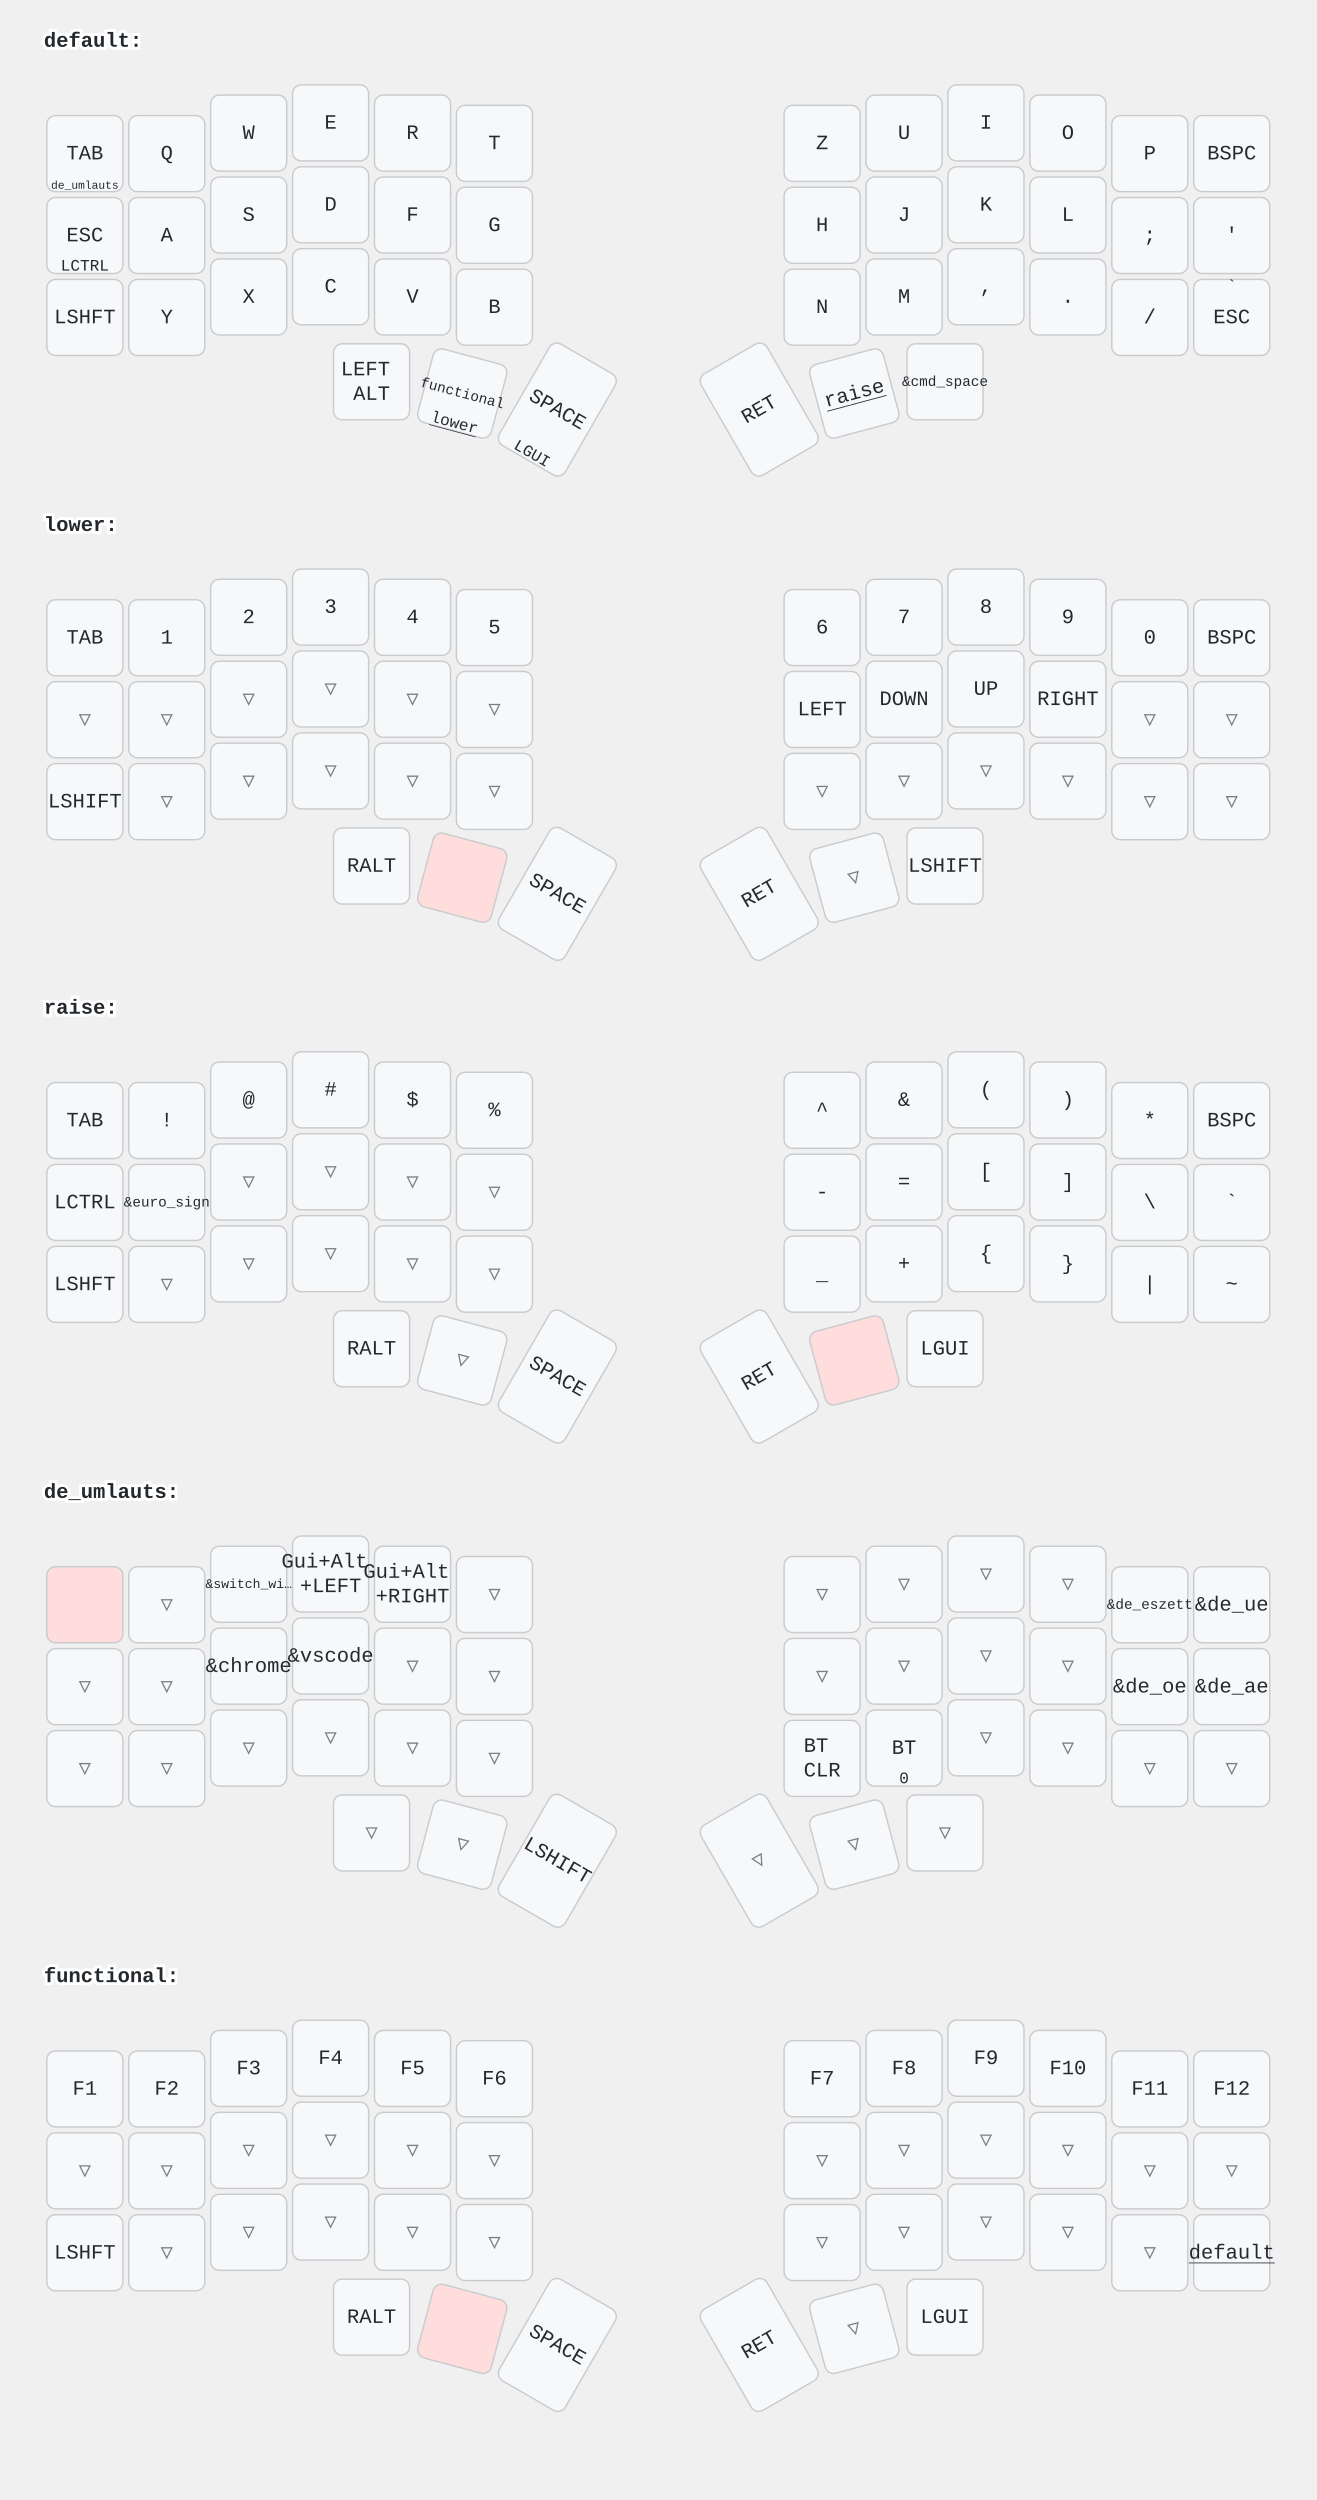
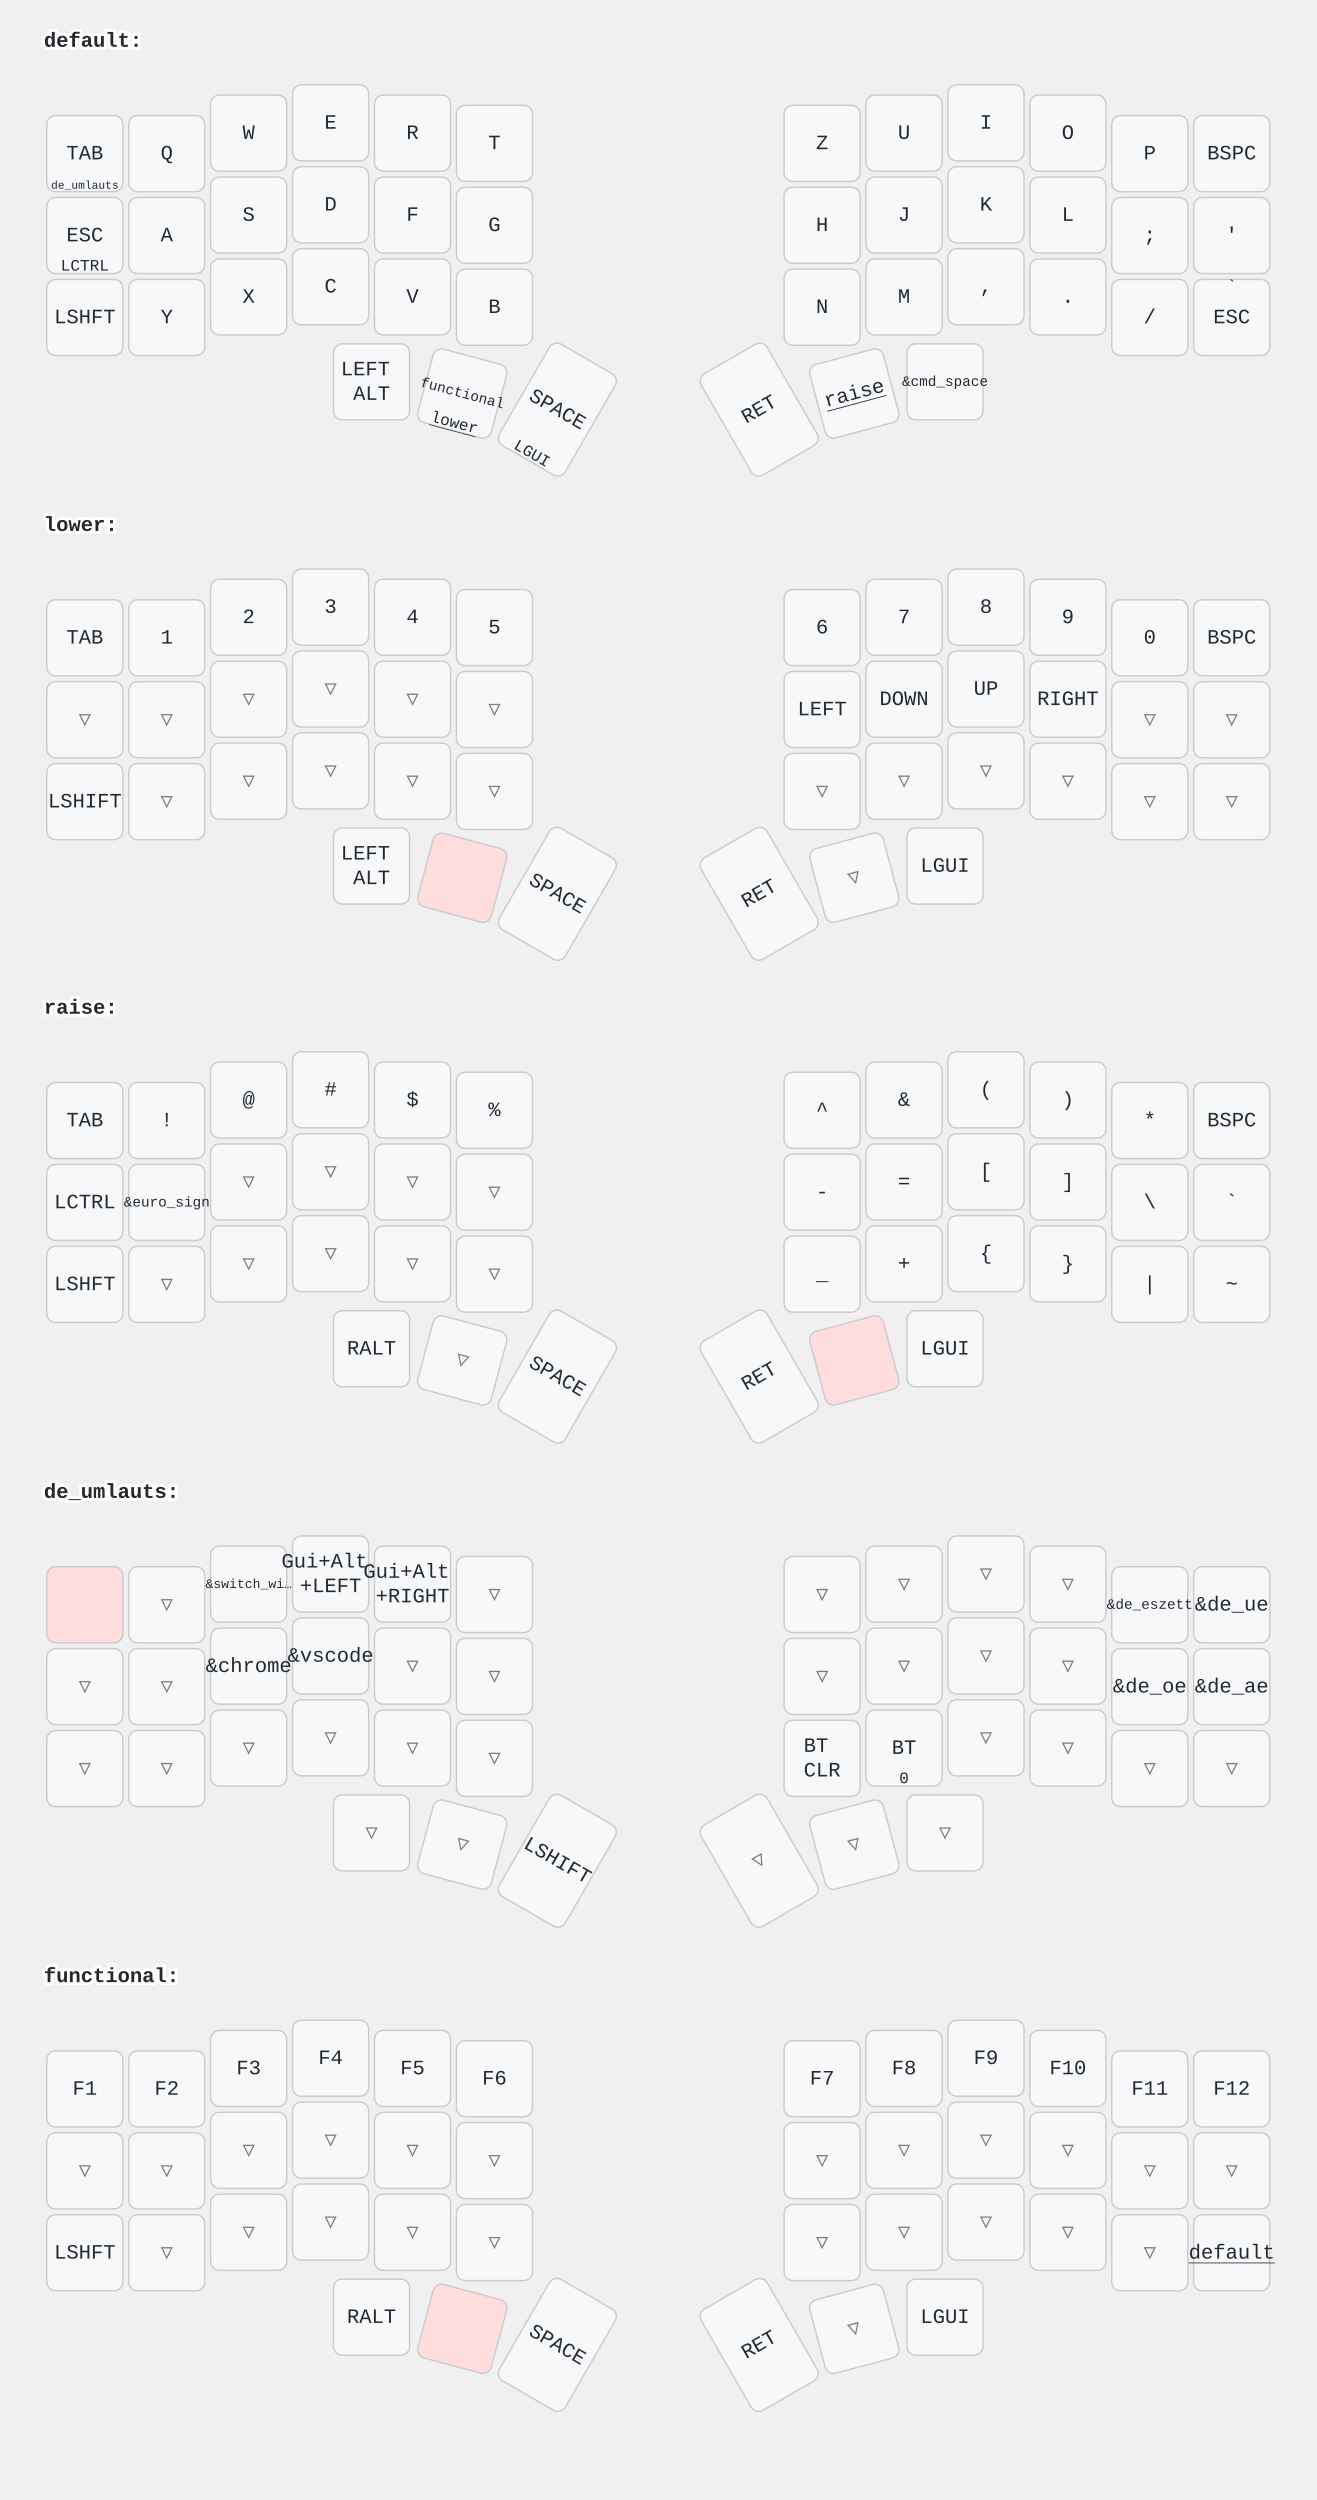
<svg xmlns="http://www.w3.org/2000/svg" width="900" height="1709" viewBox="0 0 900 1709" class="keymap">
  <style>/* inherit to force styles through use tags */
svg path {
    fill: inherit;
}

/* font and background color specifications */
svg.keymap {
    font-family: SFMono-Regular,Consolas,Liberation Mono,Menlo,monospace;
    font-size: 14px;
    font-kerning: normal;
    text-rendering: optimizeLegibility;
    fill: #24292e;
}

/* default key styling */
rect.key {
    fill: #f6f8fa;
}

rect.key, rect.combo {
    stroke: #c9cccf;
    stroke-width: 1;
}

/* default key side styling, only used is draw_key_sides is set */
rect.side {
    filter: brightness(90%);
}

/* color accent for combo boxes */
rect.combo, rect.combo-separate {
    fill: #cdf;
}

/* color accent for held keys */
rect.held, rect.combo.held {
    fill: #fdd;
}

/* color accent for ghost (optional) keys */
rect.ghost, rect.combo.ghost {
    stroke-dasharray: 4, 4;
    stroke-width: 2;
}

text {
    text-anchor: middle;
    dominant-baseline: middle;
}

/* styling for layer labels */
text.label {
    font-weight: bold;
    text-anchor: start;
    stroke: white;
    stroke-width: 4;
    paint-order: stroke;
}

/* styling for optional footer */
text.footer {
    text-anchor: end;
    dominant-baseline: auto;
    stroke: white;
    stroke-width: 4;
    paint-order: stroke;
}

/* styling for combo tap, and key non-tap label text */
text.combo, text.hold, text.shifted, text.left, text.right {
    font-size: 11px;
}

text.hold {
    text-anchor: middle;
    dominant-baseline: auto;
}

text.shifted {
    text-anchor: middle;
    dominant-baseline: hanging;
}

text.left {
    text-anchor: start;
}

text.right {
    text-anchor: end;
}

text.layer-activator {
    text-decoration: underline;
}

/* styling for hold/shifted label text in combo box */
text.combo.hold, text.combo.shifted, text.combo.left, text.combo.right {
    font-size: 8px;
}

/* lighter symbol for transparent keys */
text.trans {
    fill: #7b7e81;
}

/* styling for combo dendrons */
path.combo {
    stroke-width: 1;
    stroke: gray;
    fill: none;
}

/* Start Tabler Icons Cleanup */
/* cannot use height/width with glyphs */
.icon-tabler &gt; path {
    fill: inherit;
    stroke: inherit;
    stroke-width: 2;
}
/* hide tabler's default box */
.icon-tabler &gt; path[stroke="none"][fill="none"] {
    visibility: hidden;
}
/* End Tabler Icons Cleanup */
</style>
  <g transform="translate(30, 0)" class="layer-default">
    <text x="0" y="28" class="label" id="default">default:</text>
    <g transform="translate(0, 56)">
      <g transform="translate(28, 49)" class="key keypos-0">
        <rect rx="6" ry="6" x="-26" y="-26" width="52" height="52" class="key" />
        <text x="0" y="0" class="key tap">TAB</text>
        <a href="#de_umlauts">
          <text x="0" y="24" class="key hold layer-activator">
            <tspan style="font-size: 70%">de_umlauts</tspan>
          </text>
        </a>
      </g>
      <g transform="translate(84, 49)" class="key keypos-1">
        <rect rx="6" ry="6" x="-26" y="-26" width="52" height="52" class="key" />
        <text x="0" y="0" class="key tap">Q</text>
      </g>
      <g transform="translate(140, 35)" class="key keypos-2">
        <rect rx="6" ry="6" x="-26" y="-26" width="52" height="52" class="key" />
        <text x="0" y="0" class="key tap">W</text>
      </g>
      <g transform="translate(196, 28)" class="key keypos-3">
        <rect rx="6" ry="6" x="-26" y="-26" width="52" height="52" class="key" />
        <text x="0" y="0" class="key tap">E</text>
      </g>
      <g transform="translate(252, 35)" class="key keypos-4">
        <rect rx="6" ry="6" x="-26" y="-26" width="52" height="52" class="key" />
        <text x="0" y="0" class="key tap">R</text>
      </g>
      <g transform="translate(308, 42)" class="key keypos-5">
        <rect rx="6" ry="6" x="-26" y="-26" width="52" height="52" class="key" />
        <text x="0" y="0" class="key tap">T</text>
      </g>
      <g transform="translate(532, 42)" class="key keypos-6">
        <rect rx="6" ry="6" x="-26" y="-26" width="52" height="52" class="key" />
        <text x="0" y="0" class="key tap">Z</text>
      </g>
      <g transform="translate(588, 35)" class="key keypos-7">
        <rect rx="6" ry="6" x="-26" y="-26" width="52" height="52" class="key" />
        <text x="0" y="0" class="key tap">U</text>
      </g>
      <g transform="translate(644, 28)" class="key keypos-8">
        <rect rx="6" ry="6" x="-26" y="-26" width="52" height="52" class="key" />
        <text x="0" y="0" class="key tap">I</text>
      </g>
      <g transform="translate(700, 35)" class="key keypos-9">
        <rect rx="6" ry="6" x="-26" y="-26" width="52" height="52" class="key" />
        <text x="0" y="0" class="key tap">O</text>
      </g>
      <g transform="translate(756, 49)" class="key keypos-10">
        <rect rx="6" ry="6" x="-26" y="-26" width="52" height="52" class="key" />
        <text x="0" y="0" class="key tap">P</text>
      </g>
      <g transform="translate(812, 49)" class="key keypos-11">
        <rect rx="6" ry="6" x="-26" y="-26" width="52" height="52" class="key" />
        <text x="0" y="0" class="key tap">BSPC</text>
      </g>
      <g transform="translate(28, 105)" class="key keypos-12">
        <rect rx="6" ry="6" x="-26" y="-26" width="52" height="52" class="key" />
        <text x="0" y="0" class="key tap">ESC</text>
        <text x="0" y="24" class="key hold">LCTRL</text>
      </g>
      <g transform="translate(84, 105)" class="key keypos-13">
        <rect rx="6" ry="6" x="-26" y="-26" width="52" height="52" class="key" />
        <text x="0" y="0" class="key tap">A</text>
      </g>
      <g transform="translate(140, 91)" class="key keypos-14">
        <rect rx="6" ry="6" x="-26" y="-26" width="52" height="52" class="key" />
        <text x="0" y="0" class="key tap">S</text>
      </g>
      <g transform="translate(196, 84)" class="key keypos-15">
        <rect rx="6" ry="6" x="-26" y="-26" width="52" height="52" class="key" />
        <text x="0" y="0" class="key tap">D</text>
      </g>
      <g transform="translate(252, 91)" class="key keypos-16">
        <rect rx="6" ry="6" x="-26" y="-26" width="52" height="52" class="key" />
        <text x="0" y="0" class="key tap">F</text>
      </g>
      <g transform="translate(308, 98)" class="key keypos-17">
        <rect rx="6" ry="6" x="-26" y="-26" width="52" height="52" class="key" />
        <text x="0" y="0" class="key tap">G</text>
      </g>
      <g transform="translate(532, 98)" class="key keypos-18">
        <rect rx="6" ry="6" x="-26" y="-26" width="52" height="52" class="key" />
        <text x="0" y="0" class="key tap">H</text>
      </g>
      <g transform="translate(588, 91)" class="key keypos-19">
        <rect rx="6" ry="6" x="-26" y="-26" width="52" height="52" class="key" />
        <text x="0" y="0" class="key tap">J</text>
      </g>
      <g transform="translate(644, 84)" class="key keypos-20">
        <rect rx="6" ry="6" x="-26" y="-26" width="52" height="52" class="key" />
        <text x="0" y="0" class="key tap">K</text>
      </g>
      <g transform="translate(700, 91)" class="key keypos-21">
        <rect rx="6" ry="6" x="-26" y="-26" width="52" height="52" class="key" />
        <text x="0" y="0" class="key tap">L</text>
      </g>
      <g transform="translate(756, 105)" class="key keypos-22">
        <rect rx="6" ry="6" x="-26" y="-26" width="52" height="52" class="key" />
        <text x="0" y="0" class="key tap">;</text>
      </g>
      <g transform="translate(812, 105)" class="key keypos-23">
        <rect rx="6" ry="6" x="-26" y="-26" width="52" height="52" class="key" />
        <text x="0" y="0" class="key tap">'</text>
      </g>
      <g transform="translate(28, 161)" class="key keypos-24">
        <rect rx="6" ry="6" x="-26" y="-26" width="52" height="52" class="key" />
        <text x="0" y="0" class="key tap">LSHFT</text>
      </g>
      <g transform="translate(84, 161)" class="key keypos-25">
        <rect rx="6" ry="6" x="-26" y="-26" width="52" height="52" class="key" />
        <text x="0" y="0" class="key tap">Y</text>
      </g>
      <g transform="translate(140, 147)" class="key keypos-26">
        <rect rx="6" ry="6" x="-26" y="-26" width="52" height="52" class="key" />
        <text x="0" y="0" class="key tap">X</text>
      </g>
      <g transform="translate(196, 140)" class="key keypos-27">
        <rect rx="6" ry="6" x="-26" y="-26" width="52" height="52" class="key" />
        <text x="0" y="0" class="key tap">C</text>
      </g>
      <g transform="translate(252, 147)" class="key keypos-28">
        <rect rx="6" ry="6" x="-26" y="-26" width="52" height="52" class="key" />
        <text x="0" y="0" class="key tap">V</text>
      </g>
      <g transform="translate(308, 154)" class="key keypos-29">
        <rect rx="6" ry="6" x="-26" y="-26" width="52" height="52" class="key" />
        <text x="0" y="0" class="key tap">B</text>
      </g>
      <g transform="translate(532, 154)" class="key keypos-30">
        <rect rx="6" ry="6" x="-26" y="-26" width="52" height="52" class="key" />
        <text x="0" y="0" class="key tap">N</text>
      </g>
      <g transform="translate(588, 147)" class="key keypos-31">
        <rect rx="6" ry="6" x="-26" y="-26" width="52" height="52" class="key" />
        <text x="0" y="0" class="key tap">M</text>
      </g>
      <g transform="translate(644, 140)" class="key keypos-32">
        <rect rx="6" ry="6" x="-26" y="-26" width="52" height="52" class="key" />
        <text x="0" y="0" class="key tap">,</text>
      </g>
      <g transform="translate(700, 147)" class="key keypos-33">
        <rect rx="6" ry="6" x="-26" y="-26" width="52" height="52" class="key" />
        <text x="0" y="0" class="key tap">.</text>
      </g>
      <g transform="translate(756, 161)" class="key keypos-34">
        <rect rx="6" ry="6" x="-26" y="-26" width="52" height="52" class="key" />
        <text x="0" y="0" class="key tap">/</text>
      </g>
      <g transform="translate(812, 161)" class="key keypos-35">
        <rect rx="6" ry="6" x="-26" y="-26" width="52" height="52" class="key" />
        <text x="0" y="0" class="key tap">ESC</text>
        <text x="0" y="-24" class="key shifted">`</text>
      </g>
      <g transform="translate(224, 205)" class="key keypos-36">
        <rect rx="6" ry="6" x="-26" y="-26" width="52" height="52" class="key" />
        <text x="0" y="0" class="key tap">
          <tspan x="0" dy="-0.6em">LEFT</tspan>
          <tspan x="0" dy="1.2em">ALT</tspan>
        </text>
      </g>
      <g transform="translate(286, 213) rotate(15.0)" class="key keypos-37">
        <rect rx="6" ry="6" x="-26" y="-26" width="52" height="52" class="key" />
        <a href="#functional">
          <text x="0" y="0" class="key tap layer-activator">
            <tspan style="font-size: 70%">functional</tspan>
          </text>
        </a>
        <a href="#lower">
          <text x="0" y="24" class="key hold layer-activator">lower</text>
        </a>
      </g>
      <g transform="translate(351, 224) rotate(30.0)" class="key keypos-38">
        <rect rx="6" ry="6" x="-26" y="-40" width="52" height="80" class="key" />
        <text x="0" y="0" class="key tap">SPACE</text>
        <text x="0" y="38" class="key hold">LGUI</text>
      </g>
      <g transform="translate(489, 224) rotate(-30.0)" class="key keypos-39">
        <rect rx="6" ry="6" x="-26" y="-40" width="52" height="80" class="key" />
        <text x="0" y="0" class="key tap">RET</text>
      </g>
      <g transform="translate(554, 213) rotate(-15.0)" class="key keypos-40">
        <rect rx="6" ry="6" x="-26" y="-26" width="52" height="52" class="key" />
        <a href="#raise">
          <text x="0" y="0" class="key tap layer-activator">raise</text>
        </a>
      </g>
      <g transform="translate(616, 205)" class="key keypos-41">
        <rect rx="6" ry="6" x="-26" y="-26" width="52" height="52" class="key" />
        <text x="0" y="0" class="key tap">
          <tspan style="font-size: 70%">&amp;cmd_space</tspan>
        </text>
      </g>
    </g>
  </g>
  <g transform="translate(30, 331)" class="layer-lower">
    <text x="0" y="28" class="label" id="lower">lower:</text>
    <g transform="translate(0, 56)">
      <g transform="translate(28, 49)" class="key keypos-0">
        <rect rx="6" ry="6" x="-26" y="-26" width="52" height="52" class="key" />
        <text x="0" y="0" class="key tap">TAB</text>
      </g>
      <g transform="translate(84, 49)" class="key keypos-1">
        <rect rx="6" ry="6" x="-26" y="-26" width="52" height="52" class="key" />
        <text x="0" y="0" class="key tap">1</text>
      </g>
      <g transform="translate(140, 35)" class="key keypos-2">
        <rect rx="6" ry="6" x="-26" y="-26" width="52" height="52" class="key" />
        <text x="0" y="0" class="key tap">2</text>
      </g>
      <g transform="translate(196, 28)" class="key keypos-3">
        <rect rx="6" ry="6" x="-26" y="-26" width="52" height="52" class="key" />
        <text x="0" y="0" class="key tap">3</text>
      </g>
      <g transform="translate(252, 35)" class="key keypos-4">
        <rect rx="6" ry="6" x="-26" y="-26" width="52" height="52" class="key" />
        <text x="0" y="0" class="key tap">4</text>
      </g>
      <g transform="translate(308, 42)" class="key keypos-5">
        <rect rx="6" ry="6" x="-26" y="-26" width="52" height="52" class="key" />
        <text x="0" y="0" class="key tap">5</text>
      </g>
      <g transform="translate(532, 42)" class="key keypos-6">
        <rect rx="6" ry="6" x="-26" y="-26" width="52" height="52" class="key" />
        <text x="0" y="0" class="key tap">6</text>
      </g>
      <g transform="translate(588, 35)" class="key keypos-7">
        <rect rx="6" ry="6" x="-26" y="-26" width="52" height="52" class="key" />
        <text x="0" y="0" class="key tap">7</text>
      </g>
      <g transform="translate(644, 28)" class="key keypos-8">
        <rect rx="6" ry="6" x="-26" y="-26" width="52" height="52" class="key" />
        <text x="0" y="0" class="key tap">8</text>
      </g>
      <g transform="translate(700, 35)" class="key keypos-9">
        <rect rx="6" ry="6" x="-26" y="-26" width="52" height="52" class="key" />
        <text x="0" y="0" class="key tap">9</text>
      </g>
      <g transform="translate(756, 49)" class="key keypos-10">
        <rect rx="6" ry="6" x="-26" y="-26" width="52" height="52" class="key" />
        <text x="0" y="0" class="key tap">0</text>
      </g>
      <g transform="translate(812, 49)" class="key keypos-11">
        <rect rx="6" ry="6" x="-26" y="-26" width="52" height="52" class="key" />
        <text x="0" y="0" class="key tap">BSPC</text>
      </g>
      <g transform="translate(28, 105)" class="key trans keypos-12">
        <rect rx="6" ry="6" x="-26" y="-26" width="52" height="52" class="key trans" />
        <text x="0" y="0" class="key trans tap">▽</text>
      </g>
      <g transform="translate(84, 105)" class="key trans keypos-13">
        <rect rx="6" ry="6" x="-26" y="-26" width="52" height="52" class="key trans" />
        <text x="0" y="0" class="key trans tap">▽</text>
      </g>
      <g transform="translate(140, 91)" class="key trans keypos-14">
        <rect rx="6" ry="6" x="-26" y="-26" width="52" height="52" class="key trans" />
        <text x="0" y="0" class="key trans tap">▽</text>
      </g>
      <g transform="translate(196, 84)" class="key trans keypos-15">
        <rect rx="6" ry="6" x="-26" y="-26" width="52" height="52" class="key trans" />
        <text x="0" y="0" class="key trans tap">▽</text>
      </g>
      <g transform="translate(252, 91)" class="key trans keypos-16">
        <rect rx="6" ry="6" x="-26" y="-26" width="52" height="52" class="key trans" />
        <text x="0" y="0" class="key trans tap">▽</text>
      </g>
      <g transform="translate(308, 98)" class="key trans keypos-17">
        <rect rx="6" ry="6" x="-26" y="-26" width="52" height="52" class="key trans" />
        <text x="0" y="0" class="key trans tap">▽</text>
      </g>
      <g transform="translate(532, 98)" class="key keypos-18">
        <rect rx="6" ry="6" x="-26" y="-26" width="52" height="52" class="key" />
        <text x="0" y="0" class="key tap">LEFT</text>
      </g>
      <g transform="translate(588, 91)" class="key keypos-19">
        <rect rx="6" ry="6" x="-26" y="-26" width="52" height="52" class="key" />
        <text x="0" y="0" class="key tap">DOWN</text>
      </g>
      <g transform="translate(644, 84)" class="key keypos-20">
        <rect rx="6" ry="6" x="-26" y="-26" width="52" height="52" class="key" />
        <text x="0" y="0" class="key tap">UP</text>
      </g>
      <g transform="translate(700, 91)" class="key keypos-21">
        <rect rx="6" ry="6" x="-26" y="-26" width="52" height="52" class="key" />
        <text x="0" y="0" class="key tap">RIGHT</text>
      </g>
      <g transform="translate(756, 105)" class="key trans keypos-22">
        <rect rx="6" ry="6" x="-26" y="-26" width="52" height="52" class="key trans" />
        <text x="0" y="0" class="key trans tap">▽</text>
      </g>
      <g transform="translate(812, 105)" class="key trans keypos-23">
        <rect rx="6" ry="6" x="-26" y="-26" width="52" height="52" class="key trans" />
        <text x="0" y="0" class="key trans tap">▽</text>
      </g>
      <g transform="translate(28, 161)" class="key keypos-24">
        <rect rx="6" ry="6" x="-26" y="-26" width="52" height="52" class="key" />
        <text x="0" y="0" class="key tap">LSHIFT</text>
      </g>
      <g transform="translate(84, 161)" class="key trans keypos-25">
        <rect rx="6" ry="6" x="-26" y="-26" width="52" height="52" class="key trans" />
        <text x="0" y="0" class="key trans tap">▽</text>
      </g>
      <g transform="translate(140, 147)" class="key trans keypos-26">
        <rect rx="6" ry="6" x="-26" y="-26" width="52" height="52" class="key trans" />
        <text x="0" y="0" class="key trans tap">▽</text>
      </g>
      <g transform="translate(196, 140)" class="key trans keypos-27">
        <rect rx="6" ry="6" x="-26" y="-26" width="52" height="52" class="key trans" />
        <text x="0" y="0" class="key trans tap">▽</text>
      </g>
      <g transform="translate(252, 147)" class="key trans keypos-28">
        <rect rx="6" ry="6" x="-26" y="-26" width="52" height="52" class="key trans" />
        <text x="0" y="0" class="key trans tap">▽</text>
      </g>
      <g transform="translate(308, 154)" class="key trans keypos-29">
        <rect rx="6" ry="6" x="-26" y="-26" width="52" height="52" class="key trans" />
        <text x="0" y="0" class="key trans tap">▽</text>
      </g>
      <g transform="translate(532, 154)" class="key trans keypos-30">
        <rect rx="6" ry="6" x="-26" y="-26" width="52" height="52" class="key trans" />
        <text x="0" y="0" class="key trans tap">▽</text>
      </g>
      <g transform="translate(588, 147)" class="key trans keypos-31">
        <rect rx="6" ry="6" x="-26" y="-26" width="52" height="52" class="key trans" />
        <text x="0" y="0" class="key trans tap">▽</text>
      </g>
      <g transform="translate(644, 140)" class="key trans keypos-32">
        <rect rx="6" ry="6" x="-26" y="-26" width="52" height="52" class="key trans" />
        <text x="0" y="0" class="key trans tap">▽</text>
      </g>
      <g transform="translate(700, 147)" class="key trans keypos-33">
        <rect rx="6" ry="6" x="-26" y="-26" width="52" height="52" class="key trans" />
        <text x="0" y="0" class="key trans tap">▽</text>
      </g>
      <g transform="translate(756, 161)" class="key trans keypos-34">
        <rect rx="6" ry="6" x="-26" y="-26" width="52" height="52" class="key trans" />
        <text x="0" y="0" class="key trans tap">▽</text>
      </g>
      <g transform="translate(812, 161)" class="key trans keypos-35">
        <rect rx="6" ry="6" x="-26" y="-26" width="52" height="52" class="key trans" />
        <text x="0" y="0" class="key trans tap">▽</text>
      </g>
      <g transform="translate(224, 205)" class="key keypos-36">
        <rect rx="6" ry="6" x="-26" y="-26" width="52" height="52" class="key" />
-         <text x="0" y="0" class="key tap">RALT</text>
+         <text x="0" y="0" class="key tap">
+           <tspan x="0" dy="-0.6em">LEFT</tspan>
+           <tspan x="0" dy="1.2em">ALT</tspan>
+         </text>
      </g>
      <g transform="translate(286, 213) rotate(15.0)" class="key held keypos-37">
        <rect rx="6" ry="6" x="-26" y="-26" width="52" height="52" class="key held" />
      </g>
      <g transform="translate(351, 224) rotate(30.0)" class="key keypos-38">
        <rect rx="6" ry="6" x="-26" y="-40" width="52" height="80" class="key" />
        <text x="0" y="0" class="key tap">SPACE</text>
      </g>
      <g transform="translate(489, 224) rotate(-30.0)" class="key keypos-39">
        <rect rx="6" ry="6" x="-26" y="-40" width="52" height="80" class="key" />
        <text x="0" y="0" class="key tap">RET</text>
      </g>
      <g transform="translate(554, 213) rotate(-15.0)" class="key trans keypos-40">
        <rect rx="6" ry="6" x="-26" y="-26" width="52" height="52" class="key trans" />
        <text x="0" y="0" class="key trans tap">▽</text>
      </g>
      <g transform="translate(616, 205)" class="key keypos-41">
        <rect rx="6" ry="6" x="-26" y="-26" width="52" height="52" class="key" />
-         <text x="0" y="0" class="key tap">LSHIFT</text>
+         <text x="0" y="0" class="key tap">LGUI</text>
      </g>
    </g>
  </g>
  <g transform="translate(30, 661)" class="layer-raise">
    <text x="0" y="28" class="label" id="raise">raise:</text>
    <g transform="translate(0, 56)">
      <g transform="translate(28, 49)" class="key keypos-0">
        <rect rx="6" ry="6" x="-26" y="-26" width="52" height="52" class="key" />
        <text x="0" y="0" class="key tap">TAB</text>
      </g>
      <g transform="translate(84, 49)" class="key keypos-1">
        <rect rx="6" ry="6" x="-26" y="-26" width="52" height="52" class="key" />
        <text x="0" y="0" class="key tap">!</text>
      </g>
      <g transform="translate(140, 35)" class="key keypos-2">
        <rect rx="6" ry="6" x="-26" y="-26" width="52" height="52" class="key" />
        <text x="0" y="0" class="key tap">@</text>
      </g>
      <g transform="translate(196, 28)" class="key keypos-3">
        <rect rx="6" ry="6" x="-26" y="-26" width="52" height="52" class="key" />
        <text x="0" y="0" class="key tap">#</text>
      </g>
      <g transform="translate(252, 35)" class="key keypos-4">
        <rect rx="6" ry="6" x="-26" y="-26" width="52" height="52" class="key" />
        <text x="0" y="0" class="key tap">$</text>
      </g>
      <g transform="translate(308, 42)" class="key keypos-5">
        <rect rx="6" ry="6" x="-26" y="-26" width="52" height="52" class="key" />
        <text x="0" y="0" class="key tap">%</text>
      </g>
      <g transform="translate(532, 42)" class="key keypos-6">
        <rect rx="6" ry="6" x="-26" y="-26" width="52" height="52" class="key" />
        <text x="0" y="0" class="key tap">^</text>
      </g>
      <g transform="translate(588, 35)" class="key keypos-7">
        <rect rx="6" ry="6" x="-26" y="-26" width="52" height="52" class="key" />
        <text x="0" y="0" class="key tap">&amp;</text>
      </g>
      <g transform="translate(644, 28)" class="key keypos-8">
        <rect rx="6" ry="6" x="-26" y="-26" width="52" height="52" class="key" />
        <text x="0" y="0" class="key tap">(</text>
      </g>
      <g transform="translate(700, 35)" class="key keypos-9">
        <rect rx="6" ry="6" x="-26" y="-26" width="52" height="52" class="key" />
        <text x="0" y="0" class="key tap">)</text>
      </g>
      <g transform="translate(756, 49)" class="key keypos-10">
        <rect rx="6" ry="6" x="-26" y="-26" width="52" height="52" class="key" />
        <text x="0" y="0" class="key tap">*</text>
      </g>
      <g transform="translate(812, 49)" class="key keypos-11">
        <rect rx="6" ry="6" x="-26" y="-26" width="52" height="52" class="key" />
        <text x="0" y="0" class="key tap">BSPC</text>
      </g>
      <g transform="translate(28, 105)" class="key keypos-12">
        <rect rx="6" ry="6" x="-26" y="-26" width="52" height="52" class="key" />
        <text x="0" y="0" class="key tap">LCTRL</text>
      </g>
      <g transform="translate(84, 105)" class="key keypos-13">
        <rect rx="6" ry="6" x="-26" y="-26" width="52" height="52" class="key" />
        <text x="0" y="0" class="key tap">
          <tspan style="font-size: 70%">&amp;euro_sign</tspan>
        </text>
      </g>
      <g transform="translate(140, 91)" class="key trans keypos-14">
        <rect rx="6" ry="6" x="-26" y="-26" width="52" height="52" class="key trans" />
        <text x="0" y="0" class="key trans tap">▽</text>
      </g>
      <g transform="translate(196, 84)" class="key trans keypos-15">
        <rect rx="6" ry="6" x="-26" y="-26" width="52" height="52" class="key trans" />
        <text x="0" y="0" class="key trans tap">▽</text>
      </g>
      <g transform="translate(252, 91)" class="key trans keypos-16">
        <rect rx="6" ry="6" x="-26" y="-26" width="52" height="52" class="key trans" />
        <text x="0" y="0" class="key trans tap">▽</text>
      </g>
      <g transform="translate(308, 98)" class="key trans keypos-17">
        <rect rx="6" ry="6" x="-26" y="-26" width="52" height="52" class="key trans" />
        <text x="0" y="0" class="key trans tap">▽</text>
      </g>
      <g transform="translate(532, 98)" class="key keypos-18">
        <rect rx="6" ry="6" x="-26" y="-26" width="52" height="52" class="key" />
        <text x="0" y="0" class="key tap">-</text>
      </g>
      <g transform="translate(588, 91)" class="key keypos-19">
        <rect rx="6" ry="6" x="-26" y="-26" width="52" height="52" class="key" />
        <text x="0" y="0" class="key tap">=</text>
      </g>
      <g transform="translate(644, 84)" class="key keypos-20">
        <rect rx="6" ry="6" x="-26" y="-26" width="52" height="52" class="key" />
        <text x="0" y="0" class="key tap">[</text>
      </g>
      <g transform="translate(700, 91)" class="key keypos-21">
        <rect rx="6" ry="6" x="-26" y="-26" width="52" height="52" class="key" />
        <text x="0" y="0" class="key tap">]</text>
      </g>
      <g transform="translate(756, 105)" class="key keypos-22">
        <rect rx="6" ry="6" x="-26" y="-26" width="52" height="52" class="key" />
        <text x="0" y="0" class="key tap">\</text>
      </g>
      <g transform="translate(812, 105)" class="key keypos-23">
        <rect rx="6" ry="6" x="-26" y="-26" width="52" height="52" class="key" />
        <text x="0" y="0" class="key tap">`</text>
      </g>
      <g transform="translate(28, 161)" class="key keypos-24">
        <rect rx="6" ry="6" x="-26" y="-26" width="52" height="52" class="key" />
        <text x="0" y="0" class="key tap">LSHFT</text>
      </g>
      <g transform="translate(84, 161)" class="key trans keypos-25">
        <rect rx="6" ry="6" x="-26" y="-26" width="52" height="52" class="key trans" />
        <text x="0" y="0" class="key trans tap">▽</text>
      </g>
      <g transform="translate(140, 147)" class="key trans keypos-26">
        <rect rx="6" ry="6" x="-26" y="-26" width="52" height="52" class="key trans" />
        <text x="0" y="0" class="key trans tap">▽</text>
      </g>
      <g transform="translate(196, 140)" class="key trans keypos-27">
        <rect rx="6" ry="6" x="-26" y="-26" width="52" height="52" class="key trans" />
        <text x="0" y="0" class="key trans tap">▽</text>
      </g>
      <g transform="translate(252, 147)" class="key trans keypos-28">
        <rect rx="6" ry="6" x="-26" y="-26" width="52" height="52" class="key trans" />
        <text x="0" y="0" class="key trans tap">▽</text>
      </g>
      <g transform="translate(308, 154)" class="key trans keypos-29">
        <rect rx="6" ry="6" x="-26" y="-26" width="52" height="52" class="key trans" />
        <text x="0" y="0" class="key trans tap">▽</text>
      </g>
      <g transform="translate(532, 154)" class="key keypos-30">
        <rect rx="6" ry="6" x="-26" y="-26" width="52" height="52" class="key" />
        <text x="0" y="0" class="key tap">_</text>
      </g>
      <g transform="translate(588, 147)" class="key keypos-31">
        <rect rx="6" ry="6" x="-26" y="-26" width="52" height="52" class="key" />
        <text x="0" y="0" class="key tap">+</text>
      </g>
      <g transform="translate(644, 140)" class="key keypos-32">
        <rect rx="6" ry="6" x="-26" y="-26" width="52" height="52" class="key" />
        <text x="0" y="0" class="key tap">{</text>
      </g>
      <g transform="translate(700, 147)" class="key keypos-33">
        <rect rx="6" ry="6" x="-26" y="-26" width="52" height="52" class="key" />
        <text x="0" y="0" class="key tap">}</text>
      </g>
      <g transform="translate(756, 161)" class="key keypos-34">
        <rect rx="6" ry="6" x="-26" y="-26" width="52" height="52" class="key" />
        <text x="0" y="0" class="key tap">|</text>
      </g>
      <g transform="translate(812, 161)" class="key keypos-35">
        <rect rx="6" ry="6" x="-26" y="-26" width="52" height="52" class="key" />
        <text x="0" y="0" class="key tap">~</text>
      </g>
      <g transform="translate(224, 205)" class="key keypos-36">
        <rect rx="6" ry="6" x="-26" y="-26" width="52" height="52" class="key" />
        <text x="0" y="0" class="key tap">RALT</text>
      </g>
      <g transform="translate(286, 213) rotate(15.0)" class="key trans keypos-37">
        <rect rx="6" ry="6" x="-26" y="-26" width="52" height="52" class="key trans" />
        <text x="0" y="0" class="key trans tap">▽</text>
      </g>
      <g transform="translate(351, 224) rotate(30.0)" class="key keypos-38">
        <rect rx="6" ry="6" x="-26" y="-40" width="52" height="80" class="key" />
        <text x="0" y="0" class="key tap">SPACE</text>
      </g>
      <g transform="translate(489, 224) rotate(-30.0)" class="key keypos-39">
        <rect rx="6" ry="6" x="-26" y="-40" width="52" height="80" class="key" />
        <text x="0" y="0" class="key tap">RET</text>
      </g>
      <g transform="translate(554, 213) rotate(-15.0)" class="key held keypos-40">
        <rect rx="6" ry="6" x="-26" y="-26" width="52" height="52" class="key held" />
      </g>
      <g transform="translate(616, 205)" class="key keypos-41">
        <rect rx="6" ry="6" x="-26" y="-26" width="52" height="52" class="key" />
        <text x="0" y="0" class="key tap">LGUI</text>
      </g>
    </g>
  </g>
  <g transform="translate(30, 992)" class="layer-de_umlauts">
    <text x="0" y="28" class="label" id="de_umlauts">de_umlauts:</text>
    <g transform="translate(0, 56)">
      <g transform="translate(28, 49)" class="key held keypos-0">
        <rect rx="6" ry="6" x="-26" y="-26" width="52" height="52" class="key held" />
      </g>
      <g transform="translate(84, 49)" class="key trans keypos-1">
        <rect rx="6" ry="6" x="-26" y="-26" width="52" height="52" class="key trans" />
        <text x="0" y="0" class="key trans tap">▽</text>
      </g>
      <g transform="translate(140, 35)" class="key keypos-2">
        <rect rx="6" ry="6" x="-26" y="-26" width="52" height="52" class="key" />
        <text x="0" y="0" class="key tap">
          <tspan style="font-size: 64%">&amp;switch_wi…</tspan>
        </text>
      </g>
      <g transform="translate(196, 28)" class="key keypos-3">
        <rect rx="6" ry="6" x="-26" y="-26" width="52" height="52" class="key" />
        <text x="0" y="0" class="key tap">
          <tspan x="0" dy="-0.6em">Gui+Alt</tspan>
          <tspan x="0" dy="1.2em">+LEFT</tspan>
        </text>
      </g>
      <g transform="translate(252, 35)" class="key keypos-4">
        <rect rx="6" ry="6" x="-26" y="-26" width="52" height="52" class="key" />
        <text x="0" y="0" class="key tap">
          <tspan x="0" dy="-0.6em">Gui+Alt</tspan>
          <tspan x="0" dy="1.2em">+RIGHT</tspan>
        </text>
      </g>
      <g transform="translate(308, 42)" class="key trans keypos-5">
        <rect rx="6" ry="6" x="-26" y="-26" width="52" height="52" class="key trans" />
        <text x="0" y="0" class="key trans tap">▽</text>
      </g>
      <g transform="translate(532, 42)" class="key trans keypos-6">
        <rect rx="6" ry="6" x="-26" y="-26" width="52" height="52" class="key trans" />
        <text x="0" y="0" class="key trans tap">▽</text>
      </g>
      <g transform="translate(588, 35)" class="key trans keypos-7">
        <rect rx="6" ry="6" x="-26" y="-26" width="52" height="52" class="key trans" />
        <text x="0" y="0" class="key trans tap">▽</text>
      </g>
      <g transform="translate(644, 28)" class="key trans keypos-8">
        <rect rx="6" ry="6" x="-26" y="-26" width="52" height="52" class="key trans" />
        <text x="0" y="0" class="key trans tap">▽</text>
      </g>
      <g transform="translate(700, 35)" class="key trans keypos-9">
        <rect rx="6" ry="6" x="-26" y="-26" width="52" height="52" class="key trans" />
        <text x="0" y="0" class="key trans tap">▽</text>
      </g>
      <g transform="translate(756, 49)" class="key keypos-10">
        <rect rx="6" ry="6" x="-26" y="-26" width="52" height="52" class="key" />
        <text x="0" y="0" class="key tap">
          <tspan style="font-size: 70%">&amp;de_eszett</tspan>
        </text>
      </g>
      <g transform="translate(812, 49)" class="key keypos-11">
        <rect rx="6" ry="6" x="-26" y="-26" width="52" height="52" class="key" />
        <text x="0" y="0" class="key tap">&amp;de_ue</text>
      </g>
      <g transform="translate(28, 105)" class="key trans keypos-12">
        <rect rx="6" ry="6" x="-26" y="-26" width="52" height="52" class="key trans" />
        <text x="0" y="0" class="key trans tap">▽</text>
      </g>
      <g transform="translate(84, 105)" class="key trans keypos-13">
        <rect rx="6" ry="6" x="-26" y="-26" width="52" height="52" class="key trans" />
        <text x="0" y="0" class="key trans tap">▽</text>
      </g>
      <g transform="translate(140, 91)" class="key keypos-14">
        <rect rx="6" ry="6" x="-26" y="-26" width="52" height="52" class="key" />
        <text x="0" y="0" class="key tap">&amp;chrome</text>
      </g>
      <g transform="translate(196, 84)" class="key keypos-15">
        <rect rx="6" ry="6" x="-26" y="-26" width="52" height="52" class="key" />
        <text x="0" y="0" class="key tap">&amp;vscode</text>
      </g>
      <g transform="translate(252, 91)" class="key trans keypos-16">
        <rect rx="6" ry="6" x="-26" y="-26" width="52" height="52" class="key trans" />
        <text x="0" y="0" class="key trans tap">▽</text>
      </g>
      <g transform="translate(308, 98)" class="key trans keypos-17">
        <rect rx="6" ry="6" x="-26" y="-26" width="52" height="52" class="key trans" />
        <text x="0" y="0" class="key trans tap">▽</text>
      </g>
      <g transform="translate(532, 98)" class="key trans keypos-18">
        <rect rx="6" ry="6" x="-26" y="-26" width="52" height="52" class="key trans" />
        <text x="0" y="0" class="key trans tap">▽</text>
      </g>
      <g transform="translate(588, 91)" class="key trans keypos-19">
        <rect rx="6" ry="6" x="-26" y="-26" width="52" height="52" class="key trans" />
        <text x="0" y="0" class="key trans tap">▽</text>
      </g>
      <g transform="translate(644, 84)" class="key trans keypos-20">
        <rect rx="6" ry="6" x="-26" y="-26" width="52" height="52" class="key trans" />
        <text x="0" y="0" class="key trans tap">▽</text>
      </g>
      <g transform="translate(700, 91)" class="key trans keypos-21">
        <rect rx="6" ry="6" x="-26" y="-26" width="52" height="52" class="key trans" />
        <text x="0" y="0" class="key trans tap">▽</text>
      </g>
      <g transform="translate(756, 105)" class="key keypos-22">
        <rect rx="6" ry="6" x="-26" y="-26" width="52" height="52" class="key" />
        <text x="0" y="0" class="key tap">&amp;de_oe</text>
      </g>
      <g transform="translate(812, 105)" class="key keypos-23">
        <rect rx="6" ry="6" x="-26" y="-26" width="52" height="52" class="key" />
        <text x="0" y="0" class="key tap">&amp;de_ae</text>
      </g>
      <g transform="translate(28, 161)" class="key trans keypos-24">
        <rect rx="6" ry="6" x="-26" y="-26" width="52" height="52" class="key trans" />
        <text x="0" y="0" class="key trans tap">▽</text>
      </g>
      <g transform="translate(84, 161)" class="key trans keypos-25">
        <rect rx="6" ry="6" x="-26" y="-26" width="52" height="52" class="key trans" />
        <text x="0" y="0" class="key trans tap">▽</text>
      </g>
      <g transform="translate(140, 147)" class="key trans keypos-26">
        <rect rx="6" ry="6" x="-26" y="-26" width="52" height="52" class="key trans" />
        <text x="0" y="0" class="key trans tap">▽</text>
      </g>
      <g transform="translate(196, 140)" class="key trans keypos-27">
        <rect rx="6" ry="6" x="-26" y="-26" width="52" height="52" class="key trans" />
        <text x="0" y="0" class="key trans tap">▽</text>
      </g>
      <g transform="translate(252, 147)" class="key trans keypos-28">
        <rect rx="6" ry="6" x="-26" y="-26" width="52" height="52" class="key trans" />
        <text x="0" y="0" class="key trans tap">▽</text>
      </g>
      <g transform="translate(308, 154)" class="key trans keypos-29">
        <rect rx="6" ry="6" x="-26" y="-26" width="52" height="52" class="key trans" />
        <text x="0" y="0" class="key trans tap">▽</text>
      </g>
      <g transform="translate(532, 154)" class="key keypos-30">
        <rect rx="6" ry="6" x="-26" y="-26" width="52" height="52" class="key" />
        <text x="0" y="0" class="key tap">
          <tspan x="0" dy="-0.6em">BT</tspan>
          <tspan x="0" dy="1.2em">CLR</tspan>
        </text>
      </g>
      <g transform="translate(588, 147)" class="key keypos-31">
        <rect rx="6" ry="6" x="-26" y="-26" width="52" height="52" class="key" />
        <text x="0" y="0" class="key tap">BT</text>
        <text x="0" y="24" class="key hold">0</text>
      </g>
      <g transform="translate(644, 140)" class="key trans keypos-32">
        <rect rx="6" ry="6" x="-26" y="-26" width="52" height="52" class="key trans" />
        <text x="0" y="0" class="key trans tap">▽</text>
      </g>
      <g transform="translate(700, 147)" class="key trans keypos-33">
        <rect rx="6" ry="6" x="-26" y="-26" width="52" height="52" class="key trans" />
        <text x="0" y="0" class="key trans tap">▽</text>
      </g>
      <g transform="translate(756, 161)" class="key trans keypos-34">
        <rect rx="6" ry="6" x="-26" y="-26" width="52" height="52" class="key trans" />
        <text x="0" y="0" class="key trans tap">▽</text>
      </g>
      <g transform="translate(812, 161)" class="key trans keypos-35">
        <rect rx="6" ry="6" x="-26" y="-26" width="52" height="52" class="key trans" />
        <text x="0" y="0" class="key trans tap">▽</text>
      </g>
      <g transform="translate(224, 205)" class="key trans keypos-36">
        <rect rx="6" ry="6" x="-26" y="-26" width="52" height="52" class="key trans" />
        <text x="0" y="0" class="key trans tap">▽</text>
      </g>
      <g transform="translate(286, 213) rotate(15.0)" class="key trans keypos-37">
        <rect rx="6" ry="6" x="-26" y="-26" width="52" height="52" class="key trans" />
        <text x="0" y="0" class="key trans tap">▽</text>
      </g>
      <g transform="translate(351, 224) rotate(30.0)" class="key keypos-38">
        <rect rx="6" ry="6" x="-26" y="-40" width="52" height="80" class="key" />
        <text x="0" y="0" class="key tap">LSHIFT</text>
      </g>
      <g transform="translate(489, 224) rotate(-30.0)" class="key trans keypos-39">
        <rect rx="6" ry="6" x="-26" y="-40" width="52" height="80" class="key trans" />
        <text x="0" y="0" class="key trans tap">▽</text>
      </g>
      <g transform="translate(554, 213) rotate(-15.0)" class="key trans keypos-40">
        <rect rx="6" ry="6" x="-26" y="-26" width="52" height="52" class="key trans" />
        <text x="0" y="0" class="key trans tap">▽</text>
      </g>
      <g transform="translate(616, 205)" class="key trans keypos-41">
        <rect rx="6" ry="6" x="-26" y="-26" width="52" height="52" class="key trans" />
        <text x="0" y="0" class="key trans tap">▽</text>
      </g>
    </g>
  </g>
  <g transform="translate(30, 1323)" class="layer-functional">
    <text x="0" y="28" class="label" id="functional">functional:</text>
    <g transform="translate(0, 56)">
      <g transform="translate(28, 49)" class="key keypos-0">
        <rect rx="6" ry="6" x="-26" y="-26" width="52" height="52" class="key" />
        <text x="0" y="0" class="key tap">F1</text>
      </g>
      <g transform="translate(84, 49)" class="key keypos-1">
        <rect rx="6" ry="6" x="-26" y="-26" width="52" height="52" class="key" />
        <text x="0" y="0" class="key tap">F2</text>
      </g>
      <g transform="translate(140, 35)" class="key keypos-2">
        <rect rx="6" ry="6" x="-26" y="-26" width="52" height="52" class="key" />
        <text x="0" y="0" class="key tap">F3</text>
      </g>
      <g transform="translate(196, 28)" class="key keypos-3">
        <rect rx="6" ry="6" x="-26" y="-26" width="52" height="52" class="key" />
        <text x="0" y="0" class="key tap">F4</text>
      </g>
      <g transform="translate(252, 35)" class="key keypos-4">
        <rect rx="6" ry="6" x="-26" y="-26" width="52" height="52" class="key" />
        <text x="0" y="0" class="key tap">F5</text>
      </g>
      <g transform="translate(308, 42)" class="key keypos-5">
        <rect rx="6" ry="6" x="-26" y="-26" width="52" height="52" class="key" />
        <text x="0" y="0" class="key tap">F6</text>
      </g>
      <g transform="translate(532, 42)" class="key keypos-6">
        <rect rx="6" ry="6" x="-26" y="-26" width="52" height="52" class="key" />
        <text x="0" y="0" class="key tap">F7</text>
      </g>
      <g transform="translate(588, 35)" class="key keypos-7">
        <rect rx="6" ry="6" x="-26" y="-26" width="52" height="52" class="key" />
        <text x="0" y="0" class="key tap">F8</text>
      </g>
      <g transform="translate(644, 28)" class="key keypos-8">
        <rect rx="6" ry="6" x="-26" y="-26" width="52" height="52" class="key" />
        <text x="0" y="0" class="key tap">F9</text>
      </g>
      <g transform="translate(700, 35)" class="key keypos-9">
        <rect rx="6" ry="6" x="-26" y="-26" width="52" height="52" class="key" />
        <text x="0" y="0" class="key tap">F10</text>
      </g>
      <g transform="translate(756, 49)" class="key keypos-10">
        <rect rx="6" ry="6" x="-26" y="-26" width="52" height="52" class="key" />
        <text x="0" y="0" class="key tap">F11</text>
      </g>
      <g transform="translate(812, 49)" class="key keypos-11">
        <rect rx="6" ry="6" x="-26" y="-26" width="52" height="52" class="key" />
        <text x="0" y="0" class="key tap">F12</text>
      </g>
      <g transform="translate(28, 105)" class="key trans keypos-12">
        <rect rx="6" ry="6" x="-26" y="-26" width="52" height="52" class="key trans" />
        <text x="0" y="0" class="key trans tap">▽</text>
      </g>
      <g transform="translate(84, 105)" class="key trans keypos-13">
        <rect rx="6" ry="6" x="-26" y="-26" width="52" height="52" class="key trans" />
        <text x="0" y="0" class="key trans tap">▽</text>
      </g>
      <g transform="translate(140, 91)" class="key trans keypos-14">
        <rect rx="6" ry="6" x="-26" y="-26" width="52" height="52" class="key trans" />
        <text x="0" y="0" class="key trans tap">▽</text>
      </g>
      <g transform="translate(196, 84)" class="key trans keypos-15">
        <rect rx="6" ry="6" x="-26" y="-26" width="52" height="52" class="key trans" />
        <text x="0" y="0" class="key trans tap">▽</text>
      </g>
      <g transform="translate(252, 91)" class="key trans keypos-16">
        <rect rx="6" ry="6" x="-26" y="-26" width="52" height="52" class="key trans" />
        <text x="0" y="0" class="key trans tap">▽</text>
      </g>
      <g transform="translate(308, 98)" class="key trans keypos-17">
        <rect rx="6" ry="6" x="-26" y="-26" width="52" height="52" class="key trans" />
        <text x="0" y="0" class="key trans tap">▽</text>
      </g>
      <g transform="translate(532, 98)" class="key trans keypos-18">
        <rect rx="6" ry="6" x="-26" y="-26" width="52" height="52" class="key trans" />
        <text x="0" y="0" class="key trans tap">▽</text>
      </g>
      <g transform="translate(588, 91)" class="key trans keypos-19">
        <rect rx="6" ry="6" x="-26" y="-26" width="52" height="52" class="key trans" />
        <text x="0" y="0" class="key trans tap">▽</text>
      </g>
      <g transform="translate(644, 84)" class="key trans keypos-20">
        <rect rx="6" ry="6" x="-26" y="-26" width="52" height="52" class="key trans" />
        <text x="0" y="0" class="key trans tap">▽</text>
      </g>
      <g transform="translate(700, 91)" class="key trans keypos-21">
        <rect rx="6" ry="6" x="-26" y="-26" width="52" height="52" class="key trans" />
        <text x="0" y="0" class="key trans tap">▽</text>
      </g>
      <g transform="translate(756, 105)" class="key trans keypos-22">
        <rect rx="6" ry="6" x="-26" y="-26" width="52" height="52" class="key trans" />
        <text x="0" y="0" class="key trans tap">▽</text>
      </g>
      <g transform="translate(812, 105)" class="key trans keypos-23">
        <rect rx="6" ry="6" x="-26" y="-26" width="52" height="52" class="key trans" />
        <text x="0" y="0" class="key trans tap">▽</text>
      </g>
      <g transform="translate(28, 161)" class="key keypos-24">
        <rect rx="6" ry="6" x="-26" y="-26" width="52" height="52" class="key" />
        <text x="0" y="0" class="key tap">LSHFT</text>
      </g>
      <g transform="translate(84, 161)" class="key trans keypos-25">
        <rect rx="6" ry="6" x="-26" y="-26" width="52" height="52" class="key trans" />
        <text x="0" y="0" class="key trans tap">▽</text>
      </g>
      <g transform="translate(140, 147)" class="key trans keypos-26">
        <rect rx="6" ry="6" x="-26" y="-26" width="52" height="52" class="key trans" />
        <text x="0" y="0" class="key trans tap">▽</text>
      </g>
      <g transform="translate(196, 140)" class="key trans keypos-27">
        <rect rx="6" ry="6" x="-26" y="-26" width="52" height="52" class="key trans" />
        <text x="0" y="0" class="key trans tap">▽</text>
      </g>
      <g transform="translate(252, 147)" class="key trans keypos-28">
        <rect rx="6" ry="6" x="-26" y="-26" width="52" height="52" class="key trans" />
        <text x="0" y="0" class="key trans tap">▽</text>
      </g>
      <g transform="translate(308, 154)" class="key trans keypos-29">
        <rect rx="6" ry="6" x="-26" y="-26" width="52" height="52" class="key trans" />
        <text x="0" y="0" class="key trans tap">▽</text>
      </g>
      <g transform="translate(532, 154)" class="key trans keypos-30">
        <rect rx="6" ry="6" x="-26" y="-26" width="52" height="52" class="key trans" />
        <text x="0" y="0" class="key trans tap">▽</text>
      </g>
      <g transform="translate(588, 147)" class="key trans keypos-31">
        <rect rx="6" ry="6" x="-26" y="-26" width="52" height="52" class="key trans" />
        <text x="0" y="0" class="key trans tap">▽</text>
      </g>
      <g transform="translate(644, 140)" class="key trans keypos-32">
        <rect rx="6" ry="6" x="-26" y="-26" width="52" height="52" class="key trans" />
        <text x="0" y="0" class="key trans tap">▽</text>
      </g>
      <g transform="translate(700, 147)" class="key trans keypos-33">
        <rect rx="6" ry="6" x="-26" y="-26" width="52" height="52" class="key trans" />
        <text x="0" y="0" class="key trans tap">▽</text>
      </g>
      <g transform="translate(756, 161)" class="key trans keypos-34">
        <rect rx="6" ry="6" x="-26" y="-26" width="52" height="52" class="key trans" />
        <text x="0" y="0" class="key trans tap">▽</text>
      </g>
      <g transform="translate(812, 161)" class="key keypos-35">
        <rect rx="6" ry="6" x="-26" y="-26" width="52" height="52" class="key" />
        <a href="#default">
          <text x="0" y="0" class="key tap layer-activator">default</text>
        </a>
      </g>
      <g transform="translate(224, 205)" class="key keypos-36">
        <rect rx="6" ry="6" x="-26" y="-26" width="52" height="52" class="key" />
        <text x="0" y="0" class="key tap">RALT</text>
      </g>
      <g transform="translate(286, 213) rotate(15.0)" class="key held keypos-37">
        <rect rx="6" ry="6" x="-26" y="-26" width="52" height="52" class="key held" />
      </g>
      <g transform="translate(351, 224) rotate(30.0)" class="key keypos-38">
        <rect rx="6" ry="6" x="-26" y="-40" width="52" height="80" class="key" />
        <text x="0" y="0" class="key tap">SPACE</text>
      </g>
      <g transform="translate(489, 224) rotate(-30.0)" class="key keypos-39">
        <rect rx="6" ry="6" x="-26" y="-40" width="52" height="80" class="key" />
        <text x="0" y="0" class="key tap">RET</text>
      </g>
      <g transform="translate(554, 213) rotate(-15.0)" class="key trans keypos-40">
        <rect rx="6" ry="6" x="-26" y="-26" width="52" height="52" class="key trans" />
        <text x="0" y="0" class="key trans tap">▽</text>
      </g>
      <g transform="translate(616, 205)" class="key keypos-41">
        <rect rx="6" ry="6" x="-26" y="-26" width="52" height="52" class="key" />
        <text x="0" y="0" class="key tap">LGUI</text>
      </g>
    </g>
  </g>
</svg>
